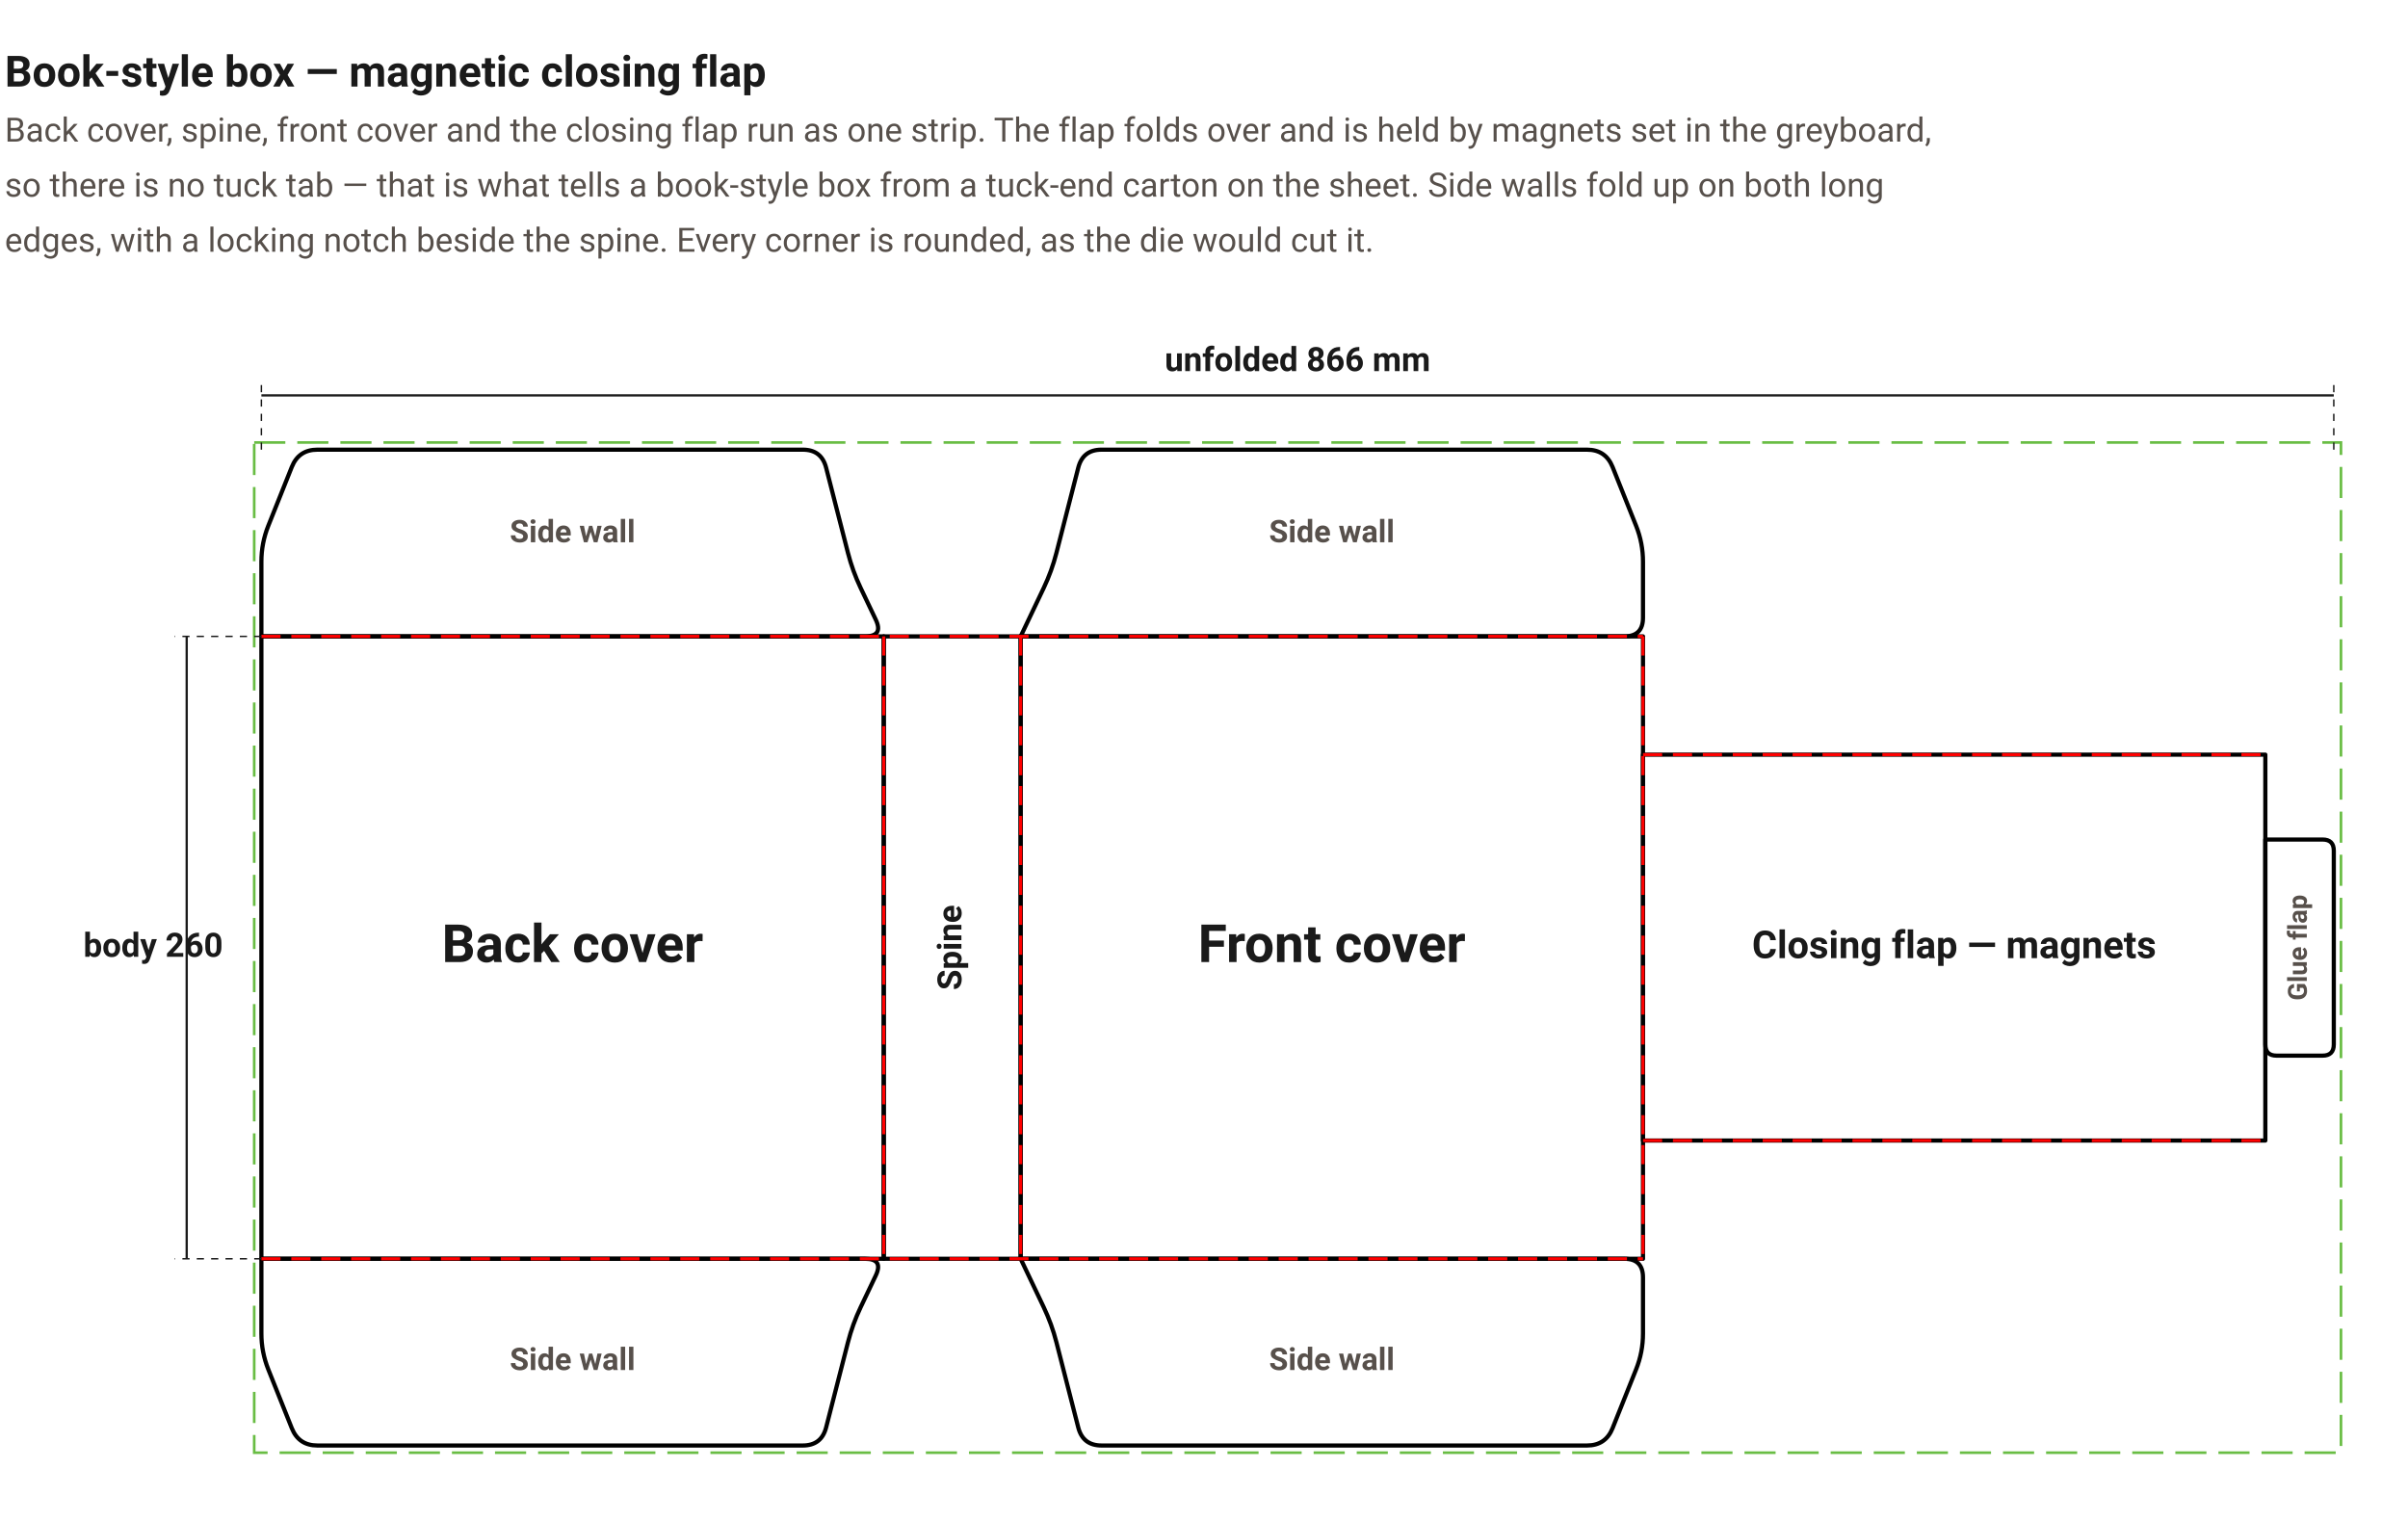
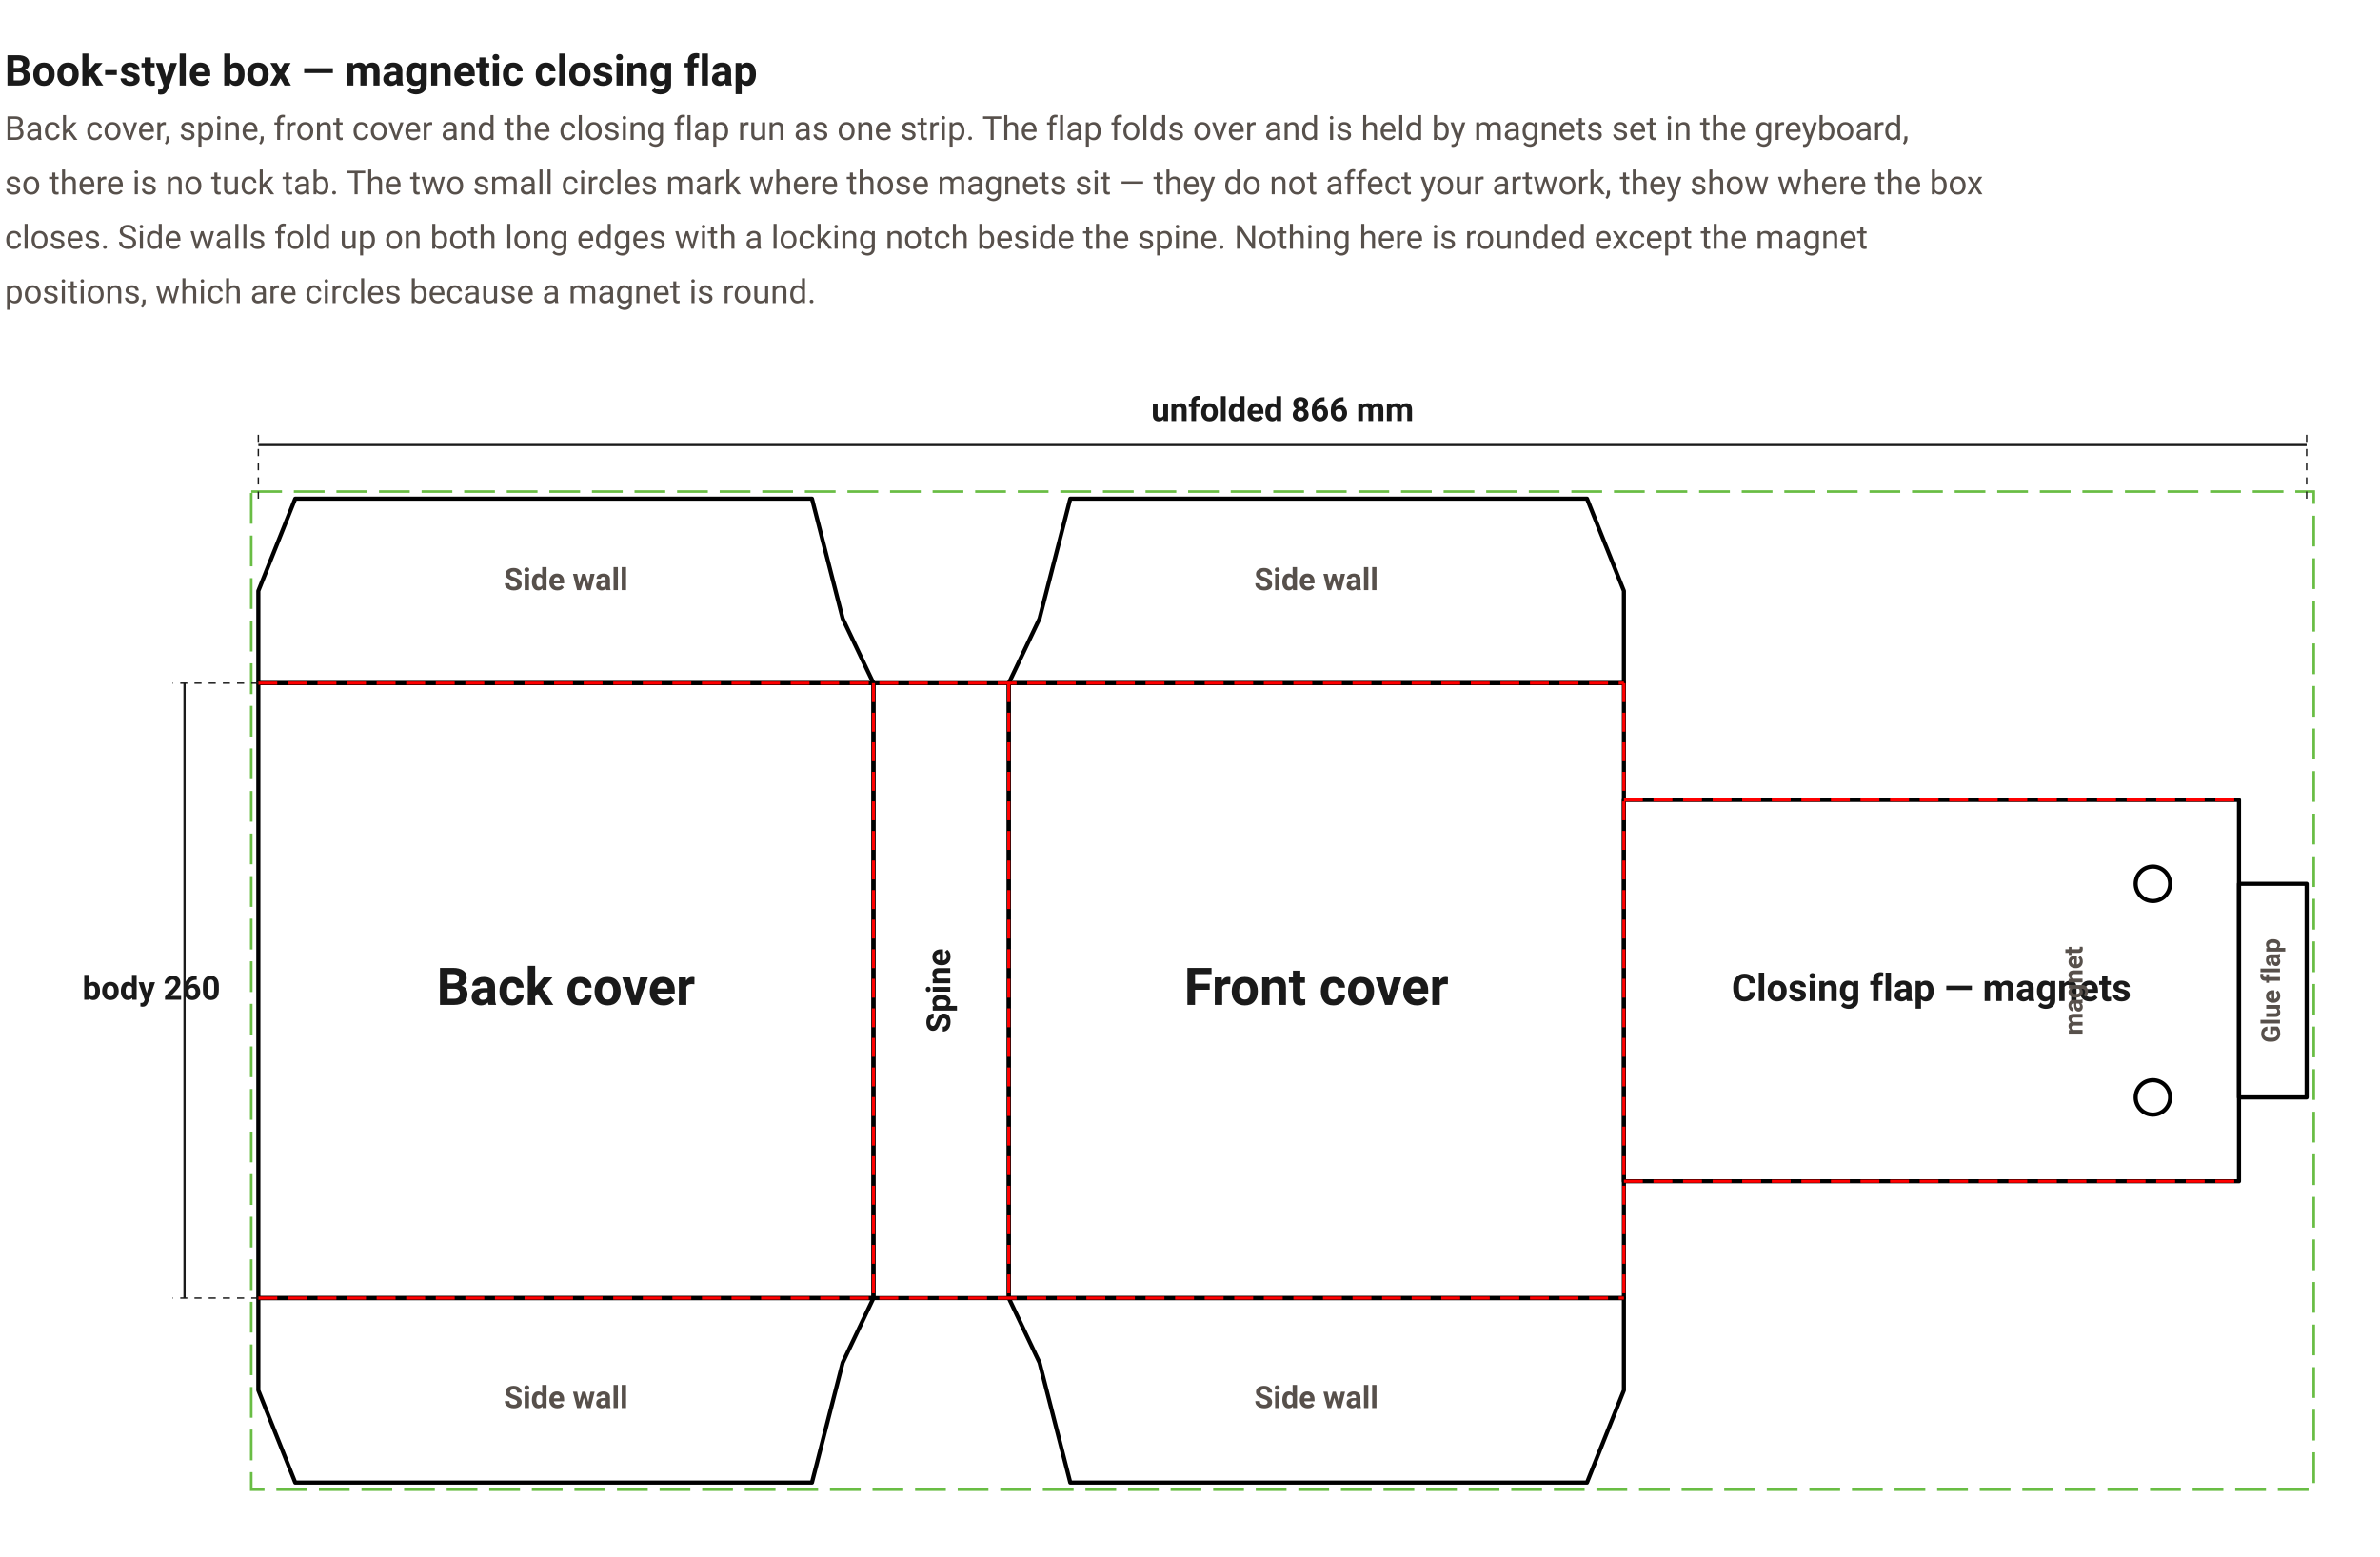
- <svg xmlns="http://www.w3.org/2000/svg" viewBox="-109.2 -265.7 1006.0 634.7" width="1006" height="635" role="img" aria-labelledby="tbookstyle dbookstyle">
+ <svg xmlns="http://www.w3.org/2000/svg" viewBox="-109.2 -288.7 1006.0 657.7" width="1006" height="658" role="img" aria-labelledby="tbookstyle dbookstyle">
  <g>
    <path d="M0.00,0.00 L260.00,0.00 L260.00,260.00 L0.00,260.00 L0.00,0.00 Z" fill="none" stroke="#000000" stroke-width="1.75" stroke-linejoin="round" />
    <path d="M260.00,0.00 L317.20,0.00 L317.20,260.00 L260.00,260.00 L260.00,0.00 Z" fill="none" stroke="#000000" stroke-width="1.75" stroke-linejoin="round" />
    <path d="M317.20,0.00 L577.20,0.00 L577.20,260.00 L317.20,260.00 L317.20,0.00 Z" fill="none" stroke="#000000" stroke-width="1.75" stroke-linejoin="round" />
    <path d="M577.20,49.40 L837.20,49.40 L837.20,210.60 L577.20,210.60 L577.20,49.40 Z" fill="none" stroke="#000000" stroke-width="1.75" stroke-linejoin="round" />
-     <path d="M0.00,260.00 L0.00,291.20 Q0.00,299.00 2.90,306.24 L12.70,330.76 Q15.60,338.00 23.40,338.00 L226.20,338.00 Q234.00,338.00 235.94,330.44 L245.06,294.86 Q247.00,287.30 250.35,280.26 L256.65,267.04 Q260.00,260.00 252.20,260.00 L0.00,260.00 Z" fill="none" stroke="#000000" stroke-width="1.75" stroke-linejoin="round" />
-     <path d="M317.20,260.00 L326.85,280.26 Q330.20,287.30 332.14,294.86 L341.26,330.44 Q343.20,338.00 351.00,338.00 L553.80,338.00 Q561.60,338.00 564.50,330.76 L574.30,306.24 Q577.20,299.00 577.20,291.20 L577.20,267.80 Q577.20,260.00 569.40,260.00 L317.20,260.00 Z" fill="none" stroke="#000000" stroke-width="1.75" stroke-linejoin="round" />
-     <path d="M0.00,0.00 L0.00,-31.20 Q0.00,-39.00 2.90,-46.24 L12.70,-70.76 Q15.60,-78.00 23.40,-78.00 L226.20,-78.00 Q234.00,-78.00 235.94,-70.44 L245.06,-34.86 Q247.00,-27.30 250.35,-20.26 L256.65,-7.04 Q260.00,0.00 252.20,0.00 L0.00,0.00 Z" fill="none" stroke="#000000" stroke-width="1.75" stroke-linejoin="round" />
-     <path d="M317.20,0.00 L326.85,-20.26 Q330.20,-27.30 332.14,-34.86 L341.26,-70.44 Q343.20,-78.00 351.00,-78.00 L553.80,-78.00 Q561.60,-78.00 564.50,-70.76 L574.30,-46.24 Q577.20,-39.00 577.20,-31.20 L577.20,-7.80 Q577.20,0.00 569.40,0.00 L317.20,0.00 Z" fill="none" stroke="#000000" stroke-width="1.75" stroke-linejoin="round" />
-     <path d="M837.20,84.86 L861.12,84.86 Q865.80,84.86 865.80,89.54 L865.80,170.46 Q865.80,175.14 861.12,175.14 L841.88,175.14 Q837.20,175.14 837.20,170.46 L837.20,84.86 Z" fill="none" stroke="#000000" stroke-width="1.75" stroke-linejoin="round" />
+     <path d="M0.00,260.00 L0.00,299.00 L15.60,338.00 L234.00,338.00 L247.00,287.30 L260.00,260.00 L0.00,260.00 Z" fill="none" stroke="#000000" stroke-width="1.75" stroke-linejoin="round" />
+     <path d="M317.20,260.00 L330.20,287.30 L343.20,338.00 L561.60,338.00 L577.20,299.00 L577.20,260.00 L317.20,260.00 Z" fill="none" stroke="#000000" stroke-width="1.75" stroke-linejoin="round" />
+     <path d="M0.00,0.00 L0.00,-39.00 L15.60,-78.00 L234.00,-78.00 L247.00,-27.30 L260.00,0.00 L0.00,0.00 Z" fill="none" stroke="#000000" stroke-width="1.75" stroke-linejoin="round" />
+     <path d="M317.20,0.00 L330.20,-27.30 L343.20,-78.00 L561.60,-78.00 L577.20,-39.00 L577.20,0.00 L317.20,0.00 Z" fill="none" stroke="#000000" stroke-width="1.75" stroke-linejoin="round" />
+     <path d="M837.20,84.86 L865.80,84.86 L865.80,175.14 L837.20,175.14 L837.20,84.86 Z" fill="none" stroke="#000000" stroke-width="1.75" stroke-linejoin="round" />
+     <path d="M800.80,77.58 C804.82,77.58 808.08,80.84 808.08,84.86 C808.08,88.88 804.82,92.14 800.80,92.14 C796.78,92.14 793.52,88.88 793.52,84.86 C793.52,80.84 796.78,77.58 800.80,77.58 Z" fill="none" stroke="#000000" stroke-width="1.75" />
+     <path d="M800.80,167.86 C804.82,167.86 808.08,171.12 808.08,175.14 C808.08,179.16 804.82,182.42 800.80,182.42 C796.78,182.42 793.52,179.16 793.52,175.14 C793.52,171.12 796.78,167.86 800.80,167.86 Z" fill="none" stroke="#000000" stroke-width="1.75" />
    <line x1="260.00" y1="0.00" x2="260.00" y2="260.00" stroke="#FF0000" stroke-width="1.3" stroke-dasharray="8 4.5" />
    <line x1="317.20" y1="0.00" x2="317.20" y2="260.00" stroke="#FF0000" stroke-width="1.3" stroke-dasharray="8 4.5" />
    <line x1="577.20" y1="0.00" x2="577.20" y2="260.00" stroke="#FF0000" stroke-width="1.3" stroke-dasharray="8 4.5" />
    <line x1="0.00" y1="0.00" x2="577.20" y2="0.00" stroke="#FF0000" stroke-width="1.3" stroke-dasharray="8 4.5" />
    <line x1="0.00" y1="260.00" x2="577.20" y2="260.00" stroke="#FF0000" stroke-width="1.3" stroke-dasharray="8 4.5" />
    <line x1="577.20" y1="49.40" x2="837.20" y2="49.40" stroke="#FF0000" stroke-width="1.3" stroke-dasharray="8 4.5" />
    <line x1="577.20" y1="210.60" x2="837.20" y2="210.60" stroke="#FF0000" stroke-width="1.3" stroke-dasharray="8 4.5" />
    <path d="M-3.00,-81.00 L868.80,-81.00 L868.80,341.00 L-3.00,341.00 Z" fill="none" stroke="#69BD44" stroke-width="1.1" stroke-dasharray="13 5" />
    <text x="130.00" y="130.00" font-family="ui-sans-serif,system-ui,-apple-system,'Segoe UI',Roboto,'Helvetica Neue',Arial,sans-serif" font-size="22" font-weight="600" fill="#1A1A1A" text-anchor="middle" dominant-baseline="middle">Back cover</text>
    <text x="288.60" y="130.00" transform="rotate(-90 288.60 130.00)" font-family="ui-sans-serif,system-ui,-apple-system,'Segoe UI',Roboto,'Helvetica Neue',Arial,sans-serif" font-size="14" font-weight="600" fill="#1A1A1A" text-anchor="middle" dominant-baseline="middle">Spine</text>
    <text x="447.20" y="130.00" font-family="ui-sans-serif,system-ui,-apple-system,'Segoe UI',Roboto,'Helvetica Neue',Arial,sans-serif" font-size="22" font-weight="600" fill="#1A1A1A" text-anchor="middle" dominant-baseline="middle">Front cover</text>
    <text x="707.20" y="130.00" font-family="ui-sans-serif,system-ui,-apple-system,'Segoe UI',Roboto,'Helvetica Neue',Arial,sans-serif" font-size="16" font-weight="600" fill="#1A1A1A" text-anchor="middle" dominant-baseline="middle">Closing flap — magnets</text>
+     <text x="768.04" y="130.00" transform="rotate(-90 768.04 130.00)" font-family="ui-sans-serif,system-ui,-apple-system,'Segoe UI',Roboto,'Helvetica Neue',Arial,sans-serif" font-size="11" font-weight="600" fill="#57504B" text-anchor="middle" dominant-baseline="middle">magnet</text>
    <text x="130.00" y="302.90" font-family="ui-sans-serif,system-ui,-apple-system,'Segoe UI',Roboto,'Helvetica Neue',Arial,sans-serif" font-size="13" font-weight="600" fill="#57504B" text-anchor="middle" dominant-baseline="middle">Side wall</text>
    <text x="447.20" y="302.90" font-family="ui-sans-serif,system-ui,-apple-system,'Segoe UI',Roboto,'Helvetica Neue',Arial,sans-serif" font-size="13" font-weight="600" fill="#57504B" text-anchor="middle" dominant-baseline="middle">Side wall</text>
    <text x="130.00" y="-42.90" font-family="ui-sans-serif,system-ui,-apple-system,'Segoe UI',Roboto,'Helvetica Neue',Arial,sans-serif" font-size="13" font-weight="600" fill="#57504B" text-anchor="middle" dominant-baseline="middle">Side wall</text>
    <text x="447.20" y="-42.90" font-family="ui-sans-serif,system-ui,-apple-system,'Segoe UI',Roboto,'Helvetica Neue',Arial,sans-serif" font-size="13" font-weight="600" fill="#57504B" text-anchor="middle" dominant-baseline="middle">Side wall</text>
    <text x="851.50" y="130.00" transform="rotate(-90 851.50 130.00)" font-family="ui-sans-serif,system-ui,-apple-system,'Segoe UI',Roboto,'Helvetica Neue',Arial,sans-serif" font-size="11" font-weight="600" fill="#57504B" text-anchor="middle" dominant-baseline="middle">Glue flap</text>
    <line x1="0.00" y1="-100.68" x2="865.80" y2="-100.68" stroke="#1A1A1A" stroke-width="0.95" />
    <line x1="0.00" y1="-78.00" x2="0.00" y2="-105.68" stroke="#1A1A1A" stroke-width="0.6" stroke-dasharray="3 3" />
    <line x1="865.80" y1="-78.00" x2="865.80" y2="-105.68" stroke="#1A1A1A" stroke-width="0.6" stroke-dasharray="3 3" />
    <text x="432.90" y="-114.68" font-family="ui-sans-serif,system-ui,-apple-system,'Segoe UI',Roboto,'Helvetica Neue',Arial,sans-serif" font-size="14" font-weight="600" fill="#1A1A1A" text-anchor="middle" dominant-baseline="middle">unfolded 866 mm</text>
    <line x1="-31.20" y1="0.00" x2="-31.20" y2="260.00" stroke="#1A1A1A" stroke-width="0.95" />
    <line x1="0.00" y1="0.00" x2="-36.20" y2="0.00" stroke="#1A1A1A" stroke-width="0.6" stroke-dasharray="3 3" />
    <line x1="0.00" y1="260.00" x2="-36.20" y2="260.00" stroke="#1A1A1A" stroke-width="0.6" stroke-dasharray="3 3" />
    <text x="-45.20" y="130.00" font-family="ui-sans-serif,system-ui,-apple-system,'Segoe UI',Roboto,'Helvetica Neue',Arial,sans-serif" font-size="14" font-weight="600" fill="#1A1A1A" text-anchor="middle" dominant-baseline="middle">body 260</text>
-     <text x="-107.2" y="-229.7" font-family="ui-sans-serif,system-ui,-apple-system,'Segoe UI',Roboto,'Helvetica Neue',Arial,sans-serif" font-size="18" font-weight="700" fill="#1A1A1A">Book-style box — magnetic closing flap</text>
-     <text x="-107.2" y="-206.7" font-family="ui-sans-serif,system-ui,-apple-system,'Segoe UI',Roboto,'Helvetica Neue',Arial,sans-serif" font-size="14" fill="#57504B">Back cover, spine, front cover and the closing flap run as one strip. The flap folds over and is held by magnets set in the greyboard,</text>
-     <text x="-107.2" y="-183.7" font-family="ui-sans-serif,system-ui,-apple-system,'Segoe UI',Roboto,'Helvetica Neue',Arial,sans-serif" font-size="14" fill="#57504B">so there is no tuck tab — that is what tells a book-style box from a tuck-end carton on the sheet. Side walls fold up on both long</text>
-     <text x="-107.2" y="-160.7" font-family="ui-sans-serif,system-ui,-apple-system,'Segoe UI',Roboto,'Helvetica Neue',Arial,sans-serif" font-size="14" fill="#57504B">edges, with a locking notch beside the spine. Every corner is rounded, as the die would cut it.</text>
+     <text x="-107.2" y="-252.7" font-family="ui-sans-serif,system-ui,-apple-system,'Segoe UI',Roboto,'Helvetica Neue',Arial,sans-serif" font-size="18" font-weight="700" fill="#1A1A1A">Book-style box — magnetic closing flap</text>
+     <text x="-107.2" y="-229.7" font-family="ui-sans-serif,system-ui,-apple-system,'Segoe UI',Roboto,'Helvetica Neue',Arial,sans-serif" font-size="14" fill="#57504B">Back cover, spine, front cover and the closing flap run as one strip. The flap folds over and is held by magnets set in the greyboard,</text>
+     <text x="-107.2" y="-206.7" font-family="ui-sans-serif,system-ui,-apple-system,'Segoe UI',Roboto,'Helvetica Neue',Arial,sans-serif" font-size="14" fill="#57504B">so there is no tuck tab. The two small circles mark where those magnets sit — they do not affect your artwork, they show where the box</text>
+     <text x="-107.2" y="-183.7" font-family="ui-sans-serif,system-ui,-apple-system,'Segoe UI',Roboto,'Helvetica Neue',Arial,sans-serif" font-size="14" fill="#57504B">closes. Side walls fold up on both long edges with a locking notch beside the spine. Nothing here is rounded except the magnet</text>
+     <text x="-107.2" y="-160.7" font-family="ui-sans-serif,system-ui,-apple-system,'Segoe UI',Roboto,'Helvetica Neue',Arial,sans-serif" font-size="14" fill="#57504B">positions, which are circles because a magnet is round.</text>
  </g>
</svg>
